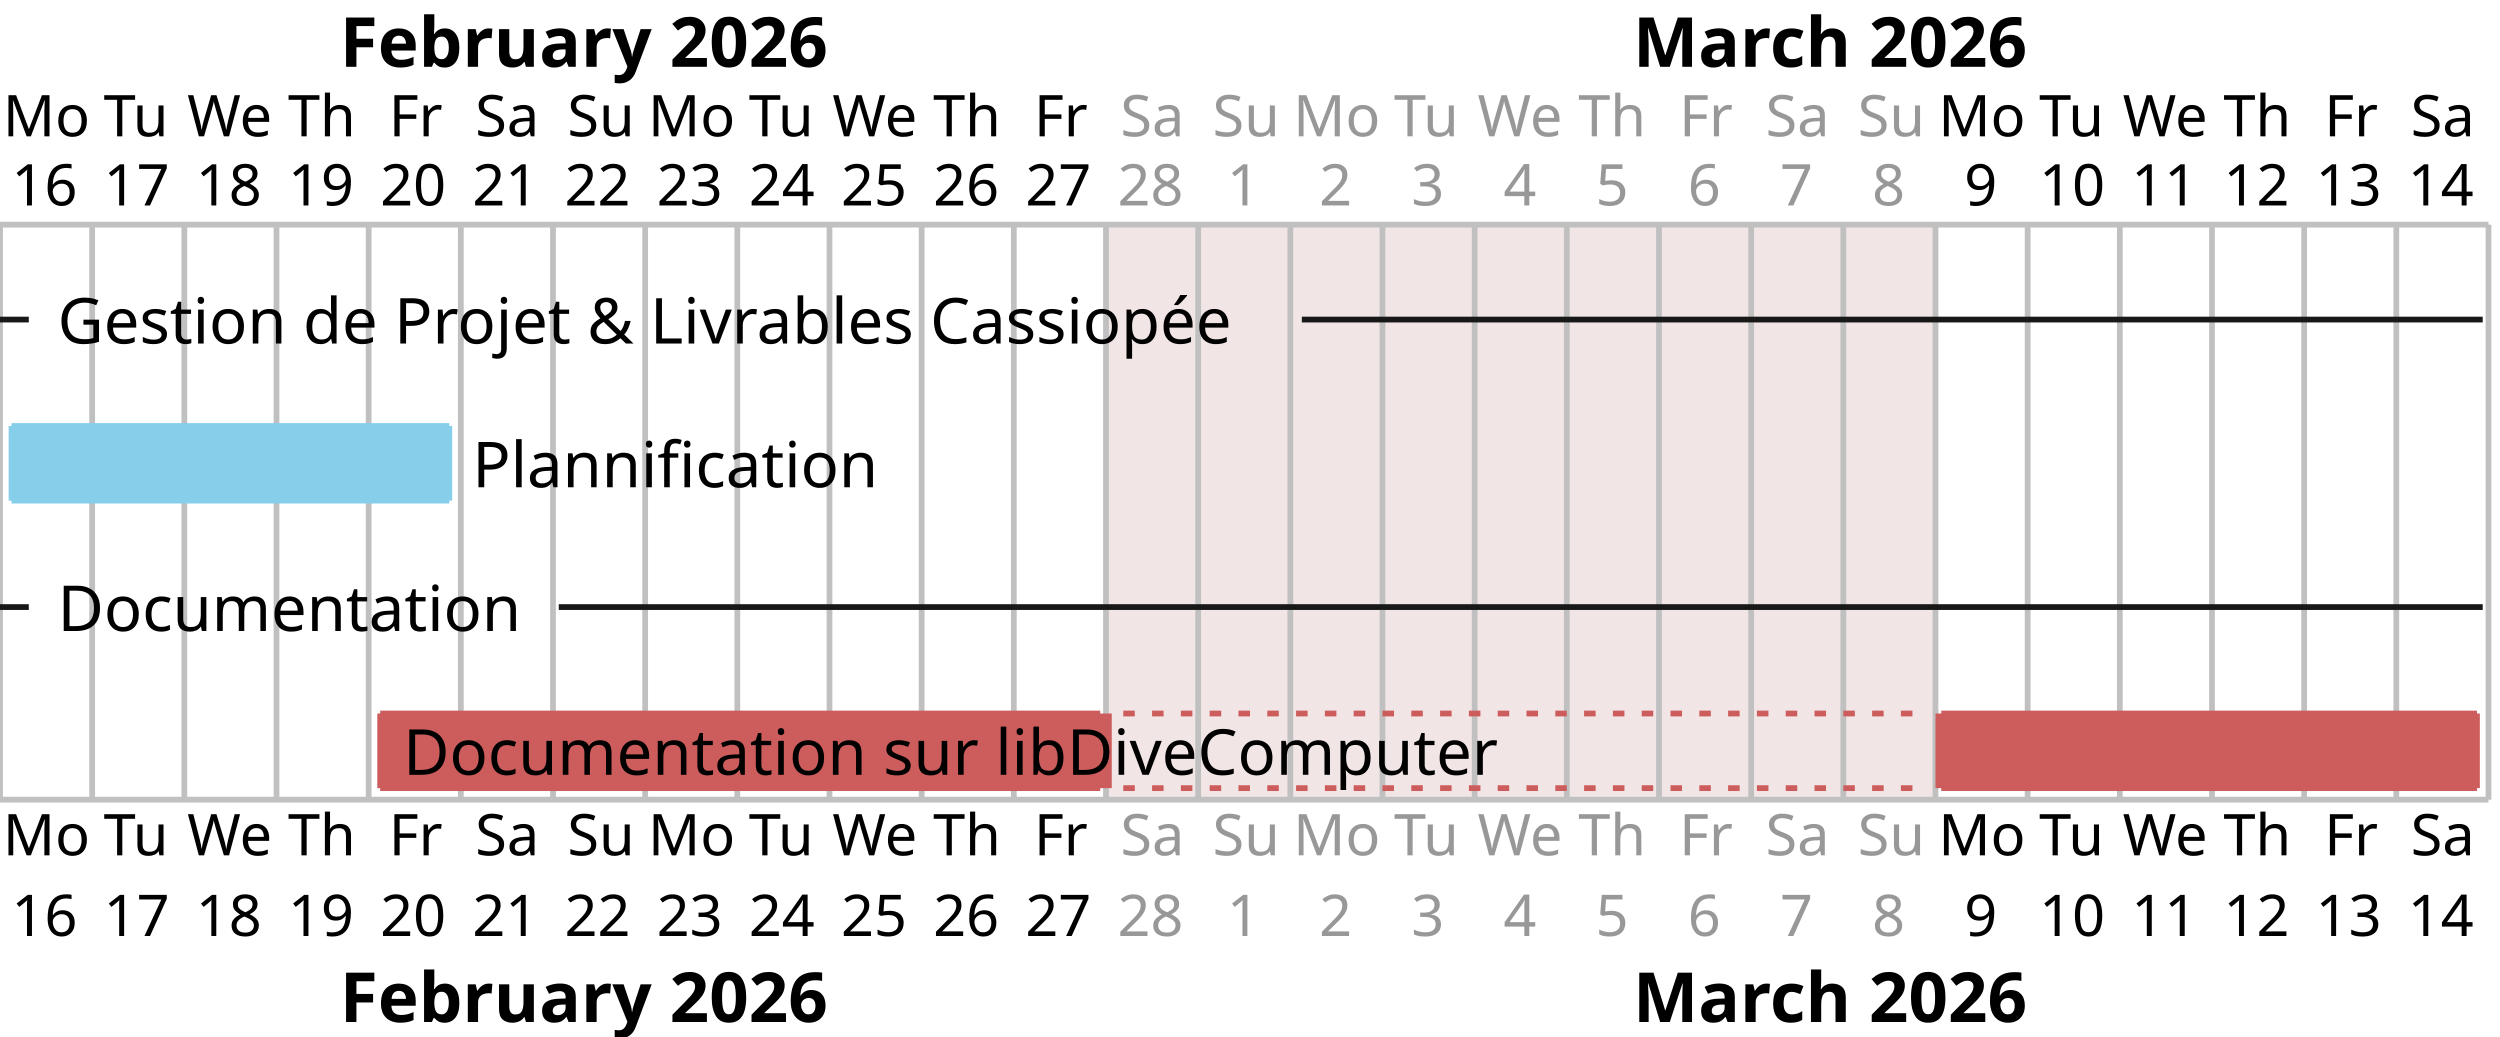
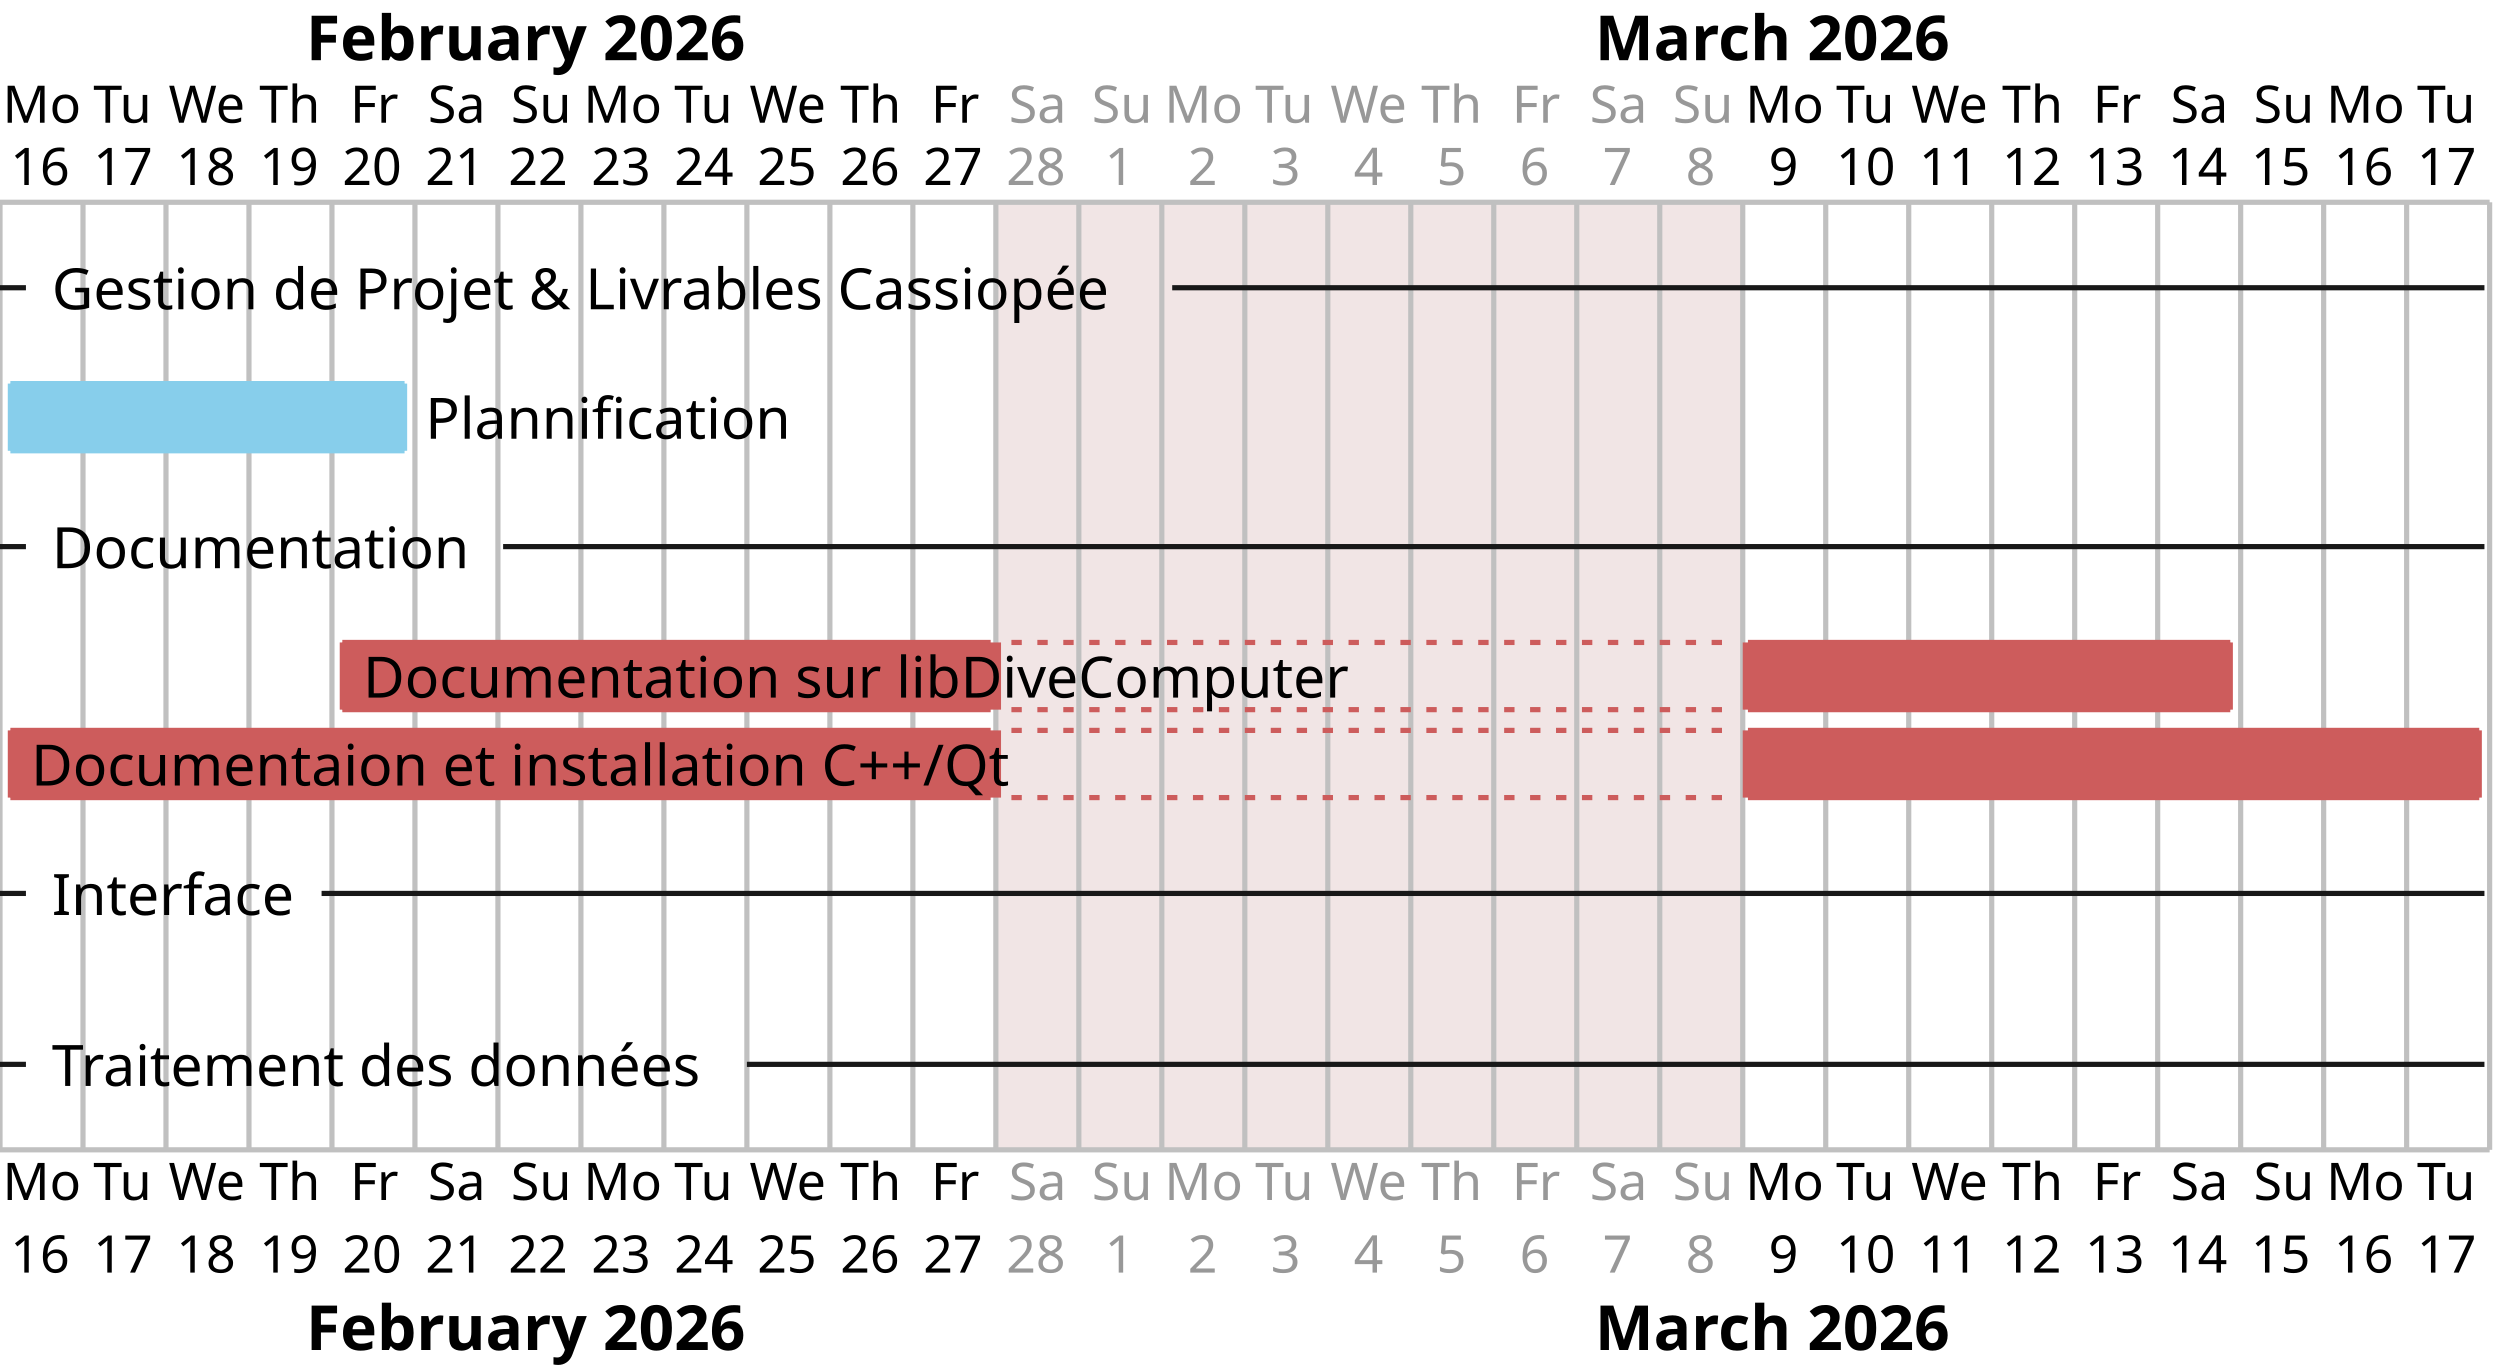
- <svg xmlns="http://www.w3.org/2000/svg" contentStyleType="text/css" height="180px" preserveAspectRatio="none" style="width:434px;height:180px;background:#FFFFFF;" version="1.1" viewBox="0 0 434 180" width="434px" zoomAndPan="magnify">
+ <svg xmlns="http://www.w3.org/2000/svg" contentStyleType="text/css" height="263px" preserveAspectRatio="none" style="width:482px;height:263px;background:#FFFFFF;" version="1.1" viewBox="0 0 482 263" width="482px" zoomAndPan="magnify">
  <defs />
  <g>
-     <rect fill="#F1E5E5" height="99.82" style="stroke:none;stroke-width:1.0;" width="144" x="192" y="39" />
+     <rect fill="#F1E5E5" height="182.685" style="stroke:none;stroke-width:1.0;" width="144" x="192" y="39" />
    <text fill="#000000" font-family="sans-serif" font-size="10" lengthAdjust="spacing" textLength="15" x="0.5" y="23.668">Mo</text>
    <text fill="#000000" font-family="sans-serif" font-size="10" lengthAdjust="spacing" textLength="12" x="18" y="23.668">Tu</text>
    <text fill="#000000" font-family="sans-serif" font-size="10" lengthAdjust="spacing" textLength="15" x="32.5" y="23.668">We</text>
    <text fill="#000000" font-family="sans-serif" font-size="10" lengthAdjust="spacing" textLength="12" x="50" y="23.668">Th</text>
    <text fill="#000000" font-family="sans-serif" font-size="10" lengthAdjust="spacing" textLength="9" x="67.5" y="23.668">Fr</text>
    <text fill="#000000" font-family="sans-serif" font-size="10" lengthAdjust="spacing" textLength="11" x="82.5" y="23.668">Sa</text>
    <text fill="#000000" font-family="sans-serif" font-size="10" lengthAdjust="spacing" textLength="11" x="98.5" y="23.668">Su</text>
    <text fill="#000000" font-family="sans-serif" font-size="10" lengthAdjust="spacing" textLength="15" x="112.5" y="23.668">Mo</text>
    <text fill="#000000" font-family="sans-serif" font-size="10" lengthAdjust="spacing" textLength="12" x="130" y="23.668">Tu</text>
    <text fill="#000000" font-family="sans-serif" font-size="10" lengthAdjust="spacing" textLength="15" x="144.5" y="23.668">We</text>
    <text fill="#000000" font-family="sans-serif" font-size="10" lengthAdjust="spacing" textLength="12" x="162" y="23.668">Th</text>
    <text fill="#000000" font-family="sans-serif" font-size="10" lengthAdjust="spacing" textLength="9" x="179.5" y="23.668">Fr</text>
    <text fill="#989898" font-family="sans-serif" font-size="10" lengthAdjust="spacing" textLength="11" x="194.5" y="23.668">Sa</text>
    <text fill="#989898" font-family="sans-serif" font-size="10" lengthAdjust="spacing" textLength="11" x="210.5" y="23.668">Su</text>
    <text fill="#989898" font-family="sans-serif" font-size="10" lengthAdjust="spacing" textLength="15" x="224.5" y="23.668">Mo</text>
    <text fill="#989898" font-family="sans-serif" font-size="10" lengthAdjust="spacing" textLength="12" x="242" y="23.668">Tu</text>
    <text fill="#989898" font-family="sans-serif" font-size="10" lengthAdjust="spacing" textLength="15" x="256.5" y="23.668">We</text>
    <text fill="#989898" font-family="sans-serif" font-size="10" lengthAdjust="spacing" textLength="12" x="274" y="23.668">Th</text>
    <text fill="#989898" font-family="sans-serif" font-size="10" lengthAdjust="spacing" textLength="9" x="291.5" y="23.668">Fr</text>
    <text fill="#989898" font-family="sans-serif" font-size="10" lengthAdjust="spacing" textLength="11" x="306.5" y="23.668">Sa</text>
    <text fill="#989898" font-family="sans-serif" font-size="10" lengthAdjust="spacing" textLength="11" x="322.5" y="23.668">Su</text>
    <text fill="#000000" font-family="sans-serif" font-size="10" lengthAdjust="spacing" textLength="15" x="336.5" y="23.668">Mo</text>
    <text fill="#000000" font-family="sans-serif" font-size="10" lengthAdjust="spacing" textLength="12" x="354" y="23.668">Tu</text>
    <text fill="#000000" font-family="sans-serif" font-size="10" lengthAdjust="spacing" textLength="15" x="368.5" y="23.668">We</text>
    <text fill="#000000" font-family="sans-serif" font-size="10" lengthAdjust="spacing" textLength="12" x="386" y="23.668">Th</text>
    <text fill="#000000" font-family="sans-serif" font-size="10" lengthAdjust="spacing" textLength="9" x="403.5" y="23.668">Fr</text>
    <text fill="#000000" font-family="sans-serif" font-size="10" lengthAdjust="spacing" textLength="11" x="418.5" y="23.668">Sa</text>
+     <text fill="#000000" font-family="sans-serif" font-size="10" lengthAdjust="spacing" textLength="11" x="434.5" y="23.668">Su</text>
+     <text fill="#000000" font-family="sans-serif" font-size="10" lengthAdjust="spacing" textLength="15" x="448.5" y="23.668">Mo</text>
+     <text fill="#000000" font-family="sans-serif" font-size="10" lengthAdjust="spacing" textLength="12" x="466" y="23.668">Tu</text>
    <text fill="#000000" font-family="sans-serif" font-size="10" lengthAdjust="spacing" textLength="12" x="2" y="35.668">16</text>
    <text fill="#000000" font-family="sans-serif" font-size="10" lengthAdjust="spacing" textLength="12" x="18" y="35.668">17</text>
    <text fill="#000000" font-family="sans-serif" font-size="10" lengthAdjust="spacing" textLength="12" x="34" y="35.668">18</text>
    <text fill="#000000" font-family="sans-serif" font-size="10" lengthAdjust="spacing" textLength="12" x="50" y="35.668">19</text>
    <text fill="#000000" font-family="sans-serif" font-size="10" lengthAdjust="spacing" textLength="12" x="66" y="35.668">20</text>
    <text fill="#000000" font-family="sans-serif" font-size="10" lengthAdjust="spacing" textLength="12" x="82" y="35.668">21</text>
    <text fill="#000000" font-family="sans-serif" font-size="10" lengthAdjust="spacing" textLength="12" x="98" y="35.668">22</text>
    <text fill="#000000" font-family="sans-serif" font-size="10" lengthAdjust="spacing" textLength="12" x="114" y="35.668">23</text>
    <text fill="#000000" font-family="sans-serif" font-size="10" lengthAdjust="spacing" textLength="12" x="130" y="35.668">24</text>
    <text fill="#000000" font-family="sans-serif" font-size="10" lengthAdjust="spacing" textLength="12" x="146" y="35.668">25</text>
    <text fill="#000000" font-family="sans-serif" font-size="10" lengthAdjust="spacing" textLength="12" x="162" y="35.668">26</text>
    <text fill="#000000" font-family="sans-serif" font-size="10" lengthAdjust="spacing" textLength="12" x="178" y="35.668">27</text>
    <text fill="#989898" font-family="sans-serif" font-size="10" lengthAdjust="spacing" textLength="12" x="194" y="35.668">28</text>
    <text fill="#989898" font-family="sans-serif" font-size="10" lengthAdjust="spacing" textLength="6" x="213" y="35.668">1</text>
    <text fill="#989898" font-family="sans-serif" font-size="10" lengthAdjust="spacing" textLength="6" x="229" y="35.668">2</text>
    <text fill="#989898" font-family="sans-serif" font-size="10" lengthAdjust="spacing" textLength="6" x="245" y="35.668">3</text>
    <text fill="#989898" font-family="sans-serif" font-size="10" lengthAdjust="spacing" textLength="6" x="261" y="35.668">4</text>
    <text fill="#989898" font-family="sans-serif" font-size="10" lengthAdjust="spacing" textLength="6" x="277" y="35.668">5</text>
    <text fill="#989898" font-family="sans-serif" font-size="10" lengthAdjust="spacing" textLength="6" x="293" y="35.668">6</text>
    <text fill="#989898" font-family="sans-serif" font-size="10" lengthAdjust="spacing" textLength="6" x="309" y="35.668">7</text>
    <text fill="#989898" font-family="sans-serif" font-size="10" lengthAdjust="spacing" textLength="6" x="325" y="35.668">8</text>
    <text fill="#000000" font-family="sans-serif" font-size="10" lengthAdjust="spacing" textLength="6" x="341" y="35.668">9</text>
    <text fill="#000000" font-family="sans-serif" font-size="10" lengthAdjust="spacing" textLength="12" x="354" y="35.668">10</text>
    <text fill="#000000" font-family="sans-serif" font-size="10" lengthAdjust="spacing" textLength="12" x="370" y="35.668">11</text>
    <text fill="#000000" font-family="sans-serif" font-size="10" lengthAdjust="spacing" textLength="12" x="386" y="35.668">12</text>
    <text fill="#000000" font-family="sans-serif" font-size="10" lengthAdjust="spacing" textLength="12" x="402" y="35.668">13</text>
    <text fill="#000000" font-family="sans-serif" font-size="10" lengthAdjust="spacing" textLength="12" x="418" y="35.668">14</text>
+     <text fill="#000000" font-family="sans-serif" font-size="10" lengthAdjust="spacing" textLength="12" x="434" y="35.668">15</text>
+     <text fill="#000000" font-family="sans-serif" font-size="10" lengthAdjust="spacing" textLength="12" x="450" y="35.668">16</text>
+     <text fill="#000000" font-family="sans-serif" font-size="10" lengthAdjust="spacing" textLength="12" x="466" y="35.668">17</text>
    <text fill="#000000" font-family="sans-serif" font-size="12" font-weight="bold" lengthAdjust="spacing" textLength="90" x="59" y="11.602">February 2026</text>
-     <text fill="#000000" font-family="sans-serif" font-size="12" font-weight="bold" lengthAdjust="spacing" textLength="73" x="283.5" y="11.602">March 2026</text>
-     <line style="stroke:#C0C0C0;stroke-width:1.0;" x1="0" x2="0" y1="39" y2="138.82" />
-     <line style="stroke:#C0C0C0;stroke-width:1.0;" x1="16" x2="16" y1="39" y2="138.82" />
-     <line style="stroke:#C0C0C0;stroke-width:1.0;" x1="32" x2="32" y1="39" y2="138.82" />
-     <line style="stroke:#C0C0C0;stroke-width:1.0;" x1="48" x2="48" y1="39" y2="138.82" />
-     <line style="stroke:#C0C0C0;stroke-width:1.0;" x1="64" x2="64" y1="39" y2="138.82" />
-     <line style="stroke:#C0C0C0;stroke-width:1.0;" x1="80" x2="80" y1="39" y2="138.82" />
-     <line style="stroke:#C0C0C0;stroke-width:1.0;" x1="96" x2="96" y1="39" y2="138.82" />
-     <line style="stroke:#C0C0C0;stroke-width:1.0;" x1="112" x2="112" y1="39" y2="138.82" />
-     <line style="stroke:#C0C0C0;stroke-width:1.0;" x1="128" x2="128" y1="39" y2="138.82" />
-     <line style="stroke:#C0C0C0;stroke-width:1.0;" x1="144" x2="144" y1="39" y2="138.82" />
-     <line style="stroke:#C0C0C0;stroke-width:1.0;" x1="160" x2="160" y1="39" y2="138.82" />
-     <line style="stroke:#C0C0C0;stroke-width:1.0;" x1="176" x2="176" y1="39" y2="138.82" />
-     <line style="stroke:#C0C0C0;stroke-width:1.0;" x1="192" x2="192" y1="39" y2="138.82" />
-     <line style="stroke:#C0C0C0;stroke-width:1.0;" x1="208" x2="208" y1="39" y2="138.82" />
-     <line style="stroke:#C0C0C0;stroke-width:1.0;" x1="224" x2="224" y1="39" y2="138.82" />
-     <line style="stroke:#C0C0C0;stroke-width:1.0;" x1="240" x2="240" y1="39" y2="138.82" />
-     <line style="stroke:#C0C0C0;stroke-width:1.0;" x1="256" x2="256" y1="39" y2="138.82" />
-     <line style="stroke:#C0C0C0;stroke-width:1.0;" x1="272" x2="272" y1="39" y2="138.82" />
-     <line style="stroke:#C0C0C0;stroke-width:1.0;" x1="288" x2="288" y1="39" y2="138.82" />
-     <line style="stroke:#C0C0C0;stroke-width:1.0;" x1="304" x2="304" y1="39" y2="138.82" />
-     <line style="stroke:#C0C0C0;stroke-width:1.0;" x1="320" x2="320" y1="39" y2="138.82" />
-     <line style="stroke:#C0C0C0;stroke-width:1.0;" x1="336" x2="336" y1="39" y2="138.82" />
-     <line style="stroke:#C0C0C0;stroke-width:1.0;" x1="352" x2="352" y1="39" y2="138.82" />
-     <line style="stroke:#C0C0C0;stroke-width:1.0;" x1="368" x2="368" y1="39" y2="138.82" />
-     <line style="stroke:#C0C0C0;stroke-width:1.0;" x1="384" x2="384" y1="39" y2="138.82" />
-     <line style="stroke:#C0C0C0;stroke-width:1.0;" x1="400" x2="400" y1="39" y2="138.82" />
-     <line style="stroke:#C0C0C0;stroke-width:1.0;" x1="416" x2="416" y1="39" y2="138.82" />
-     <line style="stroke:#C0C0C0;stroke-width:1.0;" x1="432" x2="432" y1="39" y2="138.82" />
-     <line style="stroke:#C0C0C0;stroke-width:1.0;" x1="0" x2="432" y1="39" y2="39" />
-     <line style="stroke:#C0C0C0;stroke-width:1.0;" x1="0" x2="432" y1="138.82" y2="138.82" />
+     <text fill="#000000" font-family="sans-serif" font-size="12" font-weight="bold" lengthAdjust="spacing" textLength="73" x="307.5" y="11.602">March 2026</text>
+     <line style="stroke:#C0C0C0;stroke-width:1.0;" x1="0" x2="0" y1="39" y2="221.685" />
+     <line style="stroke:#C0C0C0;stroke-width:1.0;" x1="16" x2="16" y1="39" y2="221.685" />
+     <line style="stroke:#C0C0C0;stroke-width:1.0;" x1="32" x2="32" y1="39" y2="221.685" />
+     <line style="stroke:#C0C0C0;stroke-width:1.0;" x1="48" x2="48" y1="39" y2="221.685" />
+     <line style="stroke:#C0C0C0;stroke-width:1.0;" x1="64" x2="64" y1="39" y2="221.685" />
+     <line style="stroke:#C0C0C0;stroke-width:1.0;" x1="80" x2="80" y1="39" y2="221.685" />
+     <line style="stroke:#C0C0C0;stroke-width:1.0;" x1="96" x2="96" y1="39" y2="221.685" />
+     <line style="stroke:#C0C0C0;stroke-width:1.0;" x1="112" x2="112" y1="39" y2="221.685" />
+     <line style="stroke:#C0C0C0;stroke-width:1.0;" x1="128" x2="128" y1="39" y2="221.685" />
+     <line style="stroke:#C0C0C0;stroke-width:1.0;" x1="144" x2="144" y1="39" y2="221.685" />
+     <line style="stroke:#C0C0C0;stroke-width:1.0;" x1="160" x2="160" y1="39" y2="221.685" />
+     <line style="stroke:#C0C0C0;stroke-width:1.0;" x1="176" x2="176" y1="39" y2="221.685" />
+     <line style="stroke:#C0C0C0;stroke-width:1.0;" x1="192" x2="192" y1="39" y2="221.685" />
+     <line style="stroke:#C0C0C0;stroke-width:1.0;" x1="208" x2="208" y1="39" y2="221.685" />
+     <line style="stroke:#C0C0C0;stroke-width:1.0;" x1="224" x2="224" y1="39" y2="221.685" />
+     <line style="stroke:#C0C0C0;stroke-width:1.0;" x1="240" x2="240" y1="39" y2="221.685" />
+     <line style="stroke:#C0C0C0;stroke-width:1.0;" x1="256" x2="256" y1="39" y2="221.685" />
+     <line style="stroke:#C0C0C0;stroke-width:1.0;" x1="272" x2="272" y1="39" y2="221.685" />
+     <line style="stroke:#C0C0C0;stroke-width:1.0;" x1="288" x2="288" y1="39" y2="221.685" />
+     <line style="stroke:#C0C0C0;stroke-width:1.0;" x1="304" x2="304" y1="39" y2="221.685" />
+     <line style="stroke:#C0C0C0;stroke-width:1.0;" x1="320" x2="320" y1="39" y2="221.685" />
+     <line style="stroke:#C0C0C0;stroke-width:1.0;" x1="336" x2="336" y1="39" y2="221.685" />
+     <line style="stroke:#C0C0C0;stroke-width:1.0;" x1="352" x2="352" y1="39" y2="221.685" />
+     <line style="stroke:#C0C0C0;stroke-width:1.0;" x1="368" x2="368" y1="39" y2="221.685" />
+     <line style="stroke:#C0C0C0;stroke-width:1.0;" x1="384" x2="384" y1="39" y2="221.685" />
+     <line style="stroke:#C0C0C0;stroke-width:1.0;" x1="400" x2="400" y1="39" y2="221.685" />
+     <line style="stroke:#C0C0C0;stroke-width:1.0;" x1="416" x2="416" y1="39" y2="221.685" />
+     <line style="stroke:#C0C0C0;stroke-width:1.0;" x1="432" x2="432" y1="39" y2="221.685" />
+     <line style="stroke:#C0C0C0;stroke-width:1.0;" x1="448" x2="448" y1="39" y2="221.685" />
+     <line style="stroke:#C0C0C0;stroke-width:1.0;" x1="464" x2="464" y1="39" y2="221.685" />
+     <line style="stroke:#C0C0C0;stroke-width:1.0;" x1="480" x2="480" y1="39" y2="221.685" />
+     <line style="stroke:#C0C0C0;stroke-width:1.0;" x1="0" x2="480" y1="39" y2="39" />
+     <line style="stroke:#C0C0C0;stroke-width:1.0;" x1="0" x2="480" y1="221.685" y2="221.685" />
    <line style="stroke:#181818;stroke-width:1.0;" x1="0" x2="5" y1="55.477" y2="55.477" />
-     <line style="stroke:#181818;stroke-width:1.0;" x1="226" x2="431" y1="55.477" y2="55.477" />
+     <line style="stroke:#181818;stroke-width:1.0;" x1="226" x2="479" y1="55.477" y2="55.477" />
    <rect fill="#87CEEB" height="12.955" style="stroke:none;stroke-width:1.0;" width="76" x="2" y="73.955" />
    <line style="stroke:#87CEEB;stroke-width:1.0;" x1="2" x2="78" y1="73.955" y2="73.955" />
    <line style="stroke:#87CEEB;stroke-width:1.0;" x1="2" x2="78" y1="86.91" y2="86.91" />
    <line style="stroke:#87CEEB;stroke-width:1.0;" x1="2" x2="2" y1="73.955" y2="86.91" />
    <line style="stroke:#87CEEB;stroke-width:1.0;" x1="78" x2="78" y1="73.955" y2="86.91" />
    <line style="stroke:#181818;stroke-width:1.0;" x1="0" x2="5" y1="105.388" y2="105.388" />
-     <line style="stroke:#181818;stroke-width:1.0;" x1="97" x2="431" y1="105.388" y2="105.388" />
+     <line style="stroke:#181818;stroke-width:1.0;" x1="97" x2="479" y1="105.388" y2="105.388" />
    <rect fill="#CD5C5C" height="12.955" style="stroke:none;stroke-width:1.0;" width="127" x="66" y="123.865" />
    <line style="stroke:#CD5C5C;stroke-width:1.0;" x1="66" x2="191" y1="123.865" y2="123.865" />
    <line style="stroke:#CD5C5C;stroke-width:1.0;" x1="66" x2="191" y1="136.82" y2="136.82" />
    <line style="stroke:#CD5C5C;stroke-width:1.0;" x1="66" x2="66" y1="123.865" y2="136.82" />
    <rect fill="#CD5C5C" height="12.955" style="stroke:none;stroke-width:1.0;" width="94" x="336" y="123.865" />
    <line style="stroke:#CD5C5C;stroke-width:1.0;" x1="337" x2="430" y1="123.865" y2="123.865" />
    <line style="stroke:#CD5C5C;stroke-width:1.0;" x1="337" x2="430" y1="136.82" y2="136.82" />
    <line style="stroke:#CD5C5C;stroke-width:1.0;" x1="430" x2="430" y1="123.865" y2="136.82" />
    <line style="stroke:#CD5C5C;stroke-width:1.0;stroke-dasharray:2.0,3.0;" x1="195" x2="333" y1="123.865" y2="123.865" />
    <line style="stroke:#CD5C5C;stroke-width:1.0;stroke-dasharray:2.0,3.0;" x1="195" x2="333" y1="136.82" y2="136.82" />
+     <rect fill="#CD5C5C" height="12.955" style="stroke:none;stroke-width:1.0;" width="191" x="2" y="140.82" />
+     <line style="stroke:#CD5C5C;stroke-width:1.0;" x1="2" x2="191" y1="140.82" y2="140.82" />
+     <line style="stroke:#CD5C5C;stroke-width:1.0;" x1="2" x2="191" y1="153.775" y2="153.775" />
+     <line style="stroke:#CD5C5C;stroke-width:1.0;" x1="2" x2="2" y1="140.82" y2="153.775" />
+     <rect fill="#CD5C5C" height="12.955" style="stroke:none;stroke-width:1.0;" width="142" x="336" y="140.82" />
+     <line style="stroke:#CD5C5C;stroke-width:1.0;" x1="337" x2="478" y1="140.82" y2="140.82" />
+     <line style="stroke:#CD5C5C;stroke-width:1.0;" x1="337" x2="478" y1="153.775" y2="153.775" />
+     <line style="stroke:#CD5C5C;stroke-width:1.0;" x1="478" x2="478" y1="140.82" y2="153.775" />
+     <line style="stroke:#CD5C5C;stroke-width:1.0;stroke-dasharray:2.0,3.0;" x1="195" x2="333" y1="140.82" y2="140.82" />
+     <line style="stroke:#CD5C5C;stroke-width:1.0;stroke-dasharray:2.0,3.0;" x1="195" x2="333" y1="153.775" y2="153.775" />
+     <line style="stroke:#181818;stroke-width:1.0;" x1="0" x2="5" y1="172.253" y2="172.253" />
+     <line style="stroke:#181818;stroke-width:1.0;" x1="62" x2="479" y1="172.253" y2="172.253" />
+     <line style="stroke:#181818;stroke-width:1.0;" x1="0" x2="5" y1="205.208" y2="205.208" />
+     <line style="stroke:#181818;stroke-width:1.0;" x1="144" x2="479" y1="205.208" y2="205.208" />
    <text fill="#000000" font-family="sans-serif" font-size="11" lengthAdjust="spacing" textLength="211" x="10" y="59.635">Gestion de Projet &amp; Livrables Cassiopée</text>
    <text fill="#000000" font-family="sans-serif" font-size="11" lengthAdjust="spacing" textLength="72" x="82" y="84.59">Plannification</text>
    <text fill="#000000" font-family="sans-serif" font-size="11" lengthAdjust="spacing" textLength="82" x="10" y="109.545">Documentation</text>
    <text fill="#000000" font-family="sans-serif" font-size="11" lengthAdjust="spacing" textLength="196" x="70" y="134.5">Documentation sur libDiveComputer</text>
-     <text fill="#000000" font-family="sans-serif" font-size="10" lengthAdjust="spacing" textLength="15" x="0.5" y="148.488">Mo</text>
-     <text fill="#000000" font-family="sans-serif" font-size="10" lengthAdjust="spacing" textLength="12" x="18" y="148.488">Tu</text>
-     <text fill="#000000" font-family="sans-serif" font-size="10" lengthAdjust="spacing" textLength="15" x="32.5" y="148.488">We</text>
-     <text fill="#000000" font-family="sans-serif" font-size="10" lengthAdjust="spacing" textLength="12" x="50" y="148.488">Th</text>
-     <text fill="#000000" font-family="sans-serif" font-size="10" lengthAdjust="spacing" textLength="9" x="67.5" y="148.488">Fr</text>
-     <text fill="#000000" font-family="sans-serif" font-size="10" lengthAdjust="spacing" textLength="11" x="82.5" y="148.488">Sa</text>
-     <text fill="#000000" font-family="sans-serif" font-size="10" lengthAdjust="spacing" textLength="11" x="98.5" y="148.488">Su</text>
-     <text fill="#000000" font-family="sans-serif" font-size="10" lengthAdjust="spacing" textLength="15" x="112.5" y="148.488">Mo</text>
-     <text fill="#000000" font-family="sans-serif" font-size="10" lengthAdjust="spacing" textLength="12" x="130" y="148.488">Tu</text>
-     <text fill="#000000" font-family="sans-serif" font-size="10" lengthAdjust="spacing" textLength="15" x="144.5" y="148.488">We</text>
-     <text fill="#000000" font-family="sans-serif" font-size="10" lengthAdjust="spacing" textLength="12" x="162" y="148.488">Th</text>
-     <text fill="#000000" font-family="sans-serif" font-size="10" lengthAdjust="spacing" textLength="9" x="179.5" y="148.488">Fr</text>
-     <text fill="#989898" font-family="sans-serif" font-size="10" lengthAdjust="spacing" textLength="11" x="194.5" y="148.488">Sa</text>
-     <text fill="#989898" font-family="sans-serif" font-size="10" lengthAdjust="spacing" textLength="11" x="210.5" y="148.488">Su</text>
-     <text fill="#989898" font-family="sans-serif" font-size="10" lengthAdjust="spacing" textLength="15" x="224.5" y="148.488">Mo</text>
-     <text fill="#989898" font-family="sans-serif" font-size="10" lengthAdjust="spacing" textLength="12" x="242" y="148.488">Tu</text>
-     <text fill="#989898" font-family="sans-serif" font-size="10" lengthAdjust="spacing" textLength="15" x="256.5" y="148.488">We</text>
-     <text fill="#989898" font-family="sans-serif" font-size="10" lengthAdjust="spacing" textLength="12" x="274" y="148.488">Th</text>
-     <text fill="#989898" font-family="sans-serif" font-size="10" lengthAdjust="spacing" textLength="9" x="291.5" y="148.488">Fr</text>
-     <text fill="#989898" font-family="sans-serif" font-size="10" lengthAdjust="spacing" textLength="11" x="306.5" y="148.488">Sa</text>
-     <text fill="#989898" font-family="sans-serif" font-size="10" lengthAdjust="spacing" textLength="11" x="322.5" y="148.488">Su</text>
-     <text fill="#000000" font-family="sans-serif" font-size="10" lengthAdjust="spacing" textLength="15" x="336.5" y="148.488">Mo</text>
-     <text fill="#000000" font-family="sans-serif" font-size="10" lengthAdjust="spacing" textLength="12" x="354" y="148.488">Tu</text>
-     <text fill="#000000" font-family="sans-serif" font-size="10" lengthAdjust="spacing" textLength="15" x="368.5" y="148.488">We</text>
-     <text fill="#000000" font-family="sans-serif" font-size="10" lengthAdjust="spacing" textLength="12" x="386" y="148.488">Th</text>
-     <text fill="#000000" font-family="sans-serif" font-size="10" lengthAdjust="spacing" textLength="9" x="403.5" y="148.488">Fr</text>
-     <text fill="#000000" font-family="sans-serif" font-size="10" lengthAdjust="spacing" textLength="11" x="418.5" y="148.488">Sa</text>
-     <text fill="#000000" font-family="sans-serif" font-size="10" lengthAdjust="spacing" textLength="12" x="2" y="162.488">16</text>
-     <text fill="#000000" font-family="sans-serif" font-size="10" lengthAdjust="spacing" textLength="12" x="18" y="162.488">17</text>
-     <text fill="#000000" font-family="sans-serif" font-size="10" lengthAdjust="spacing" textLength="12" x="34" y="162.488">18</text>
-     <text fill="#000000" font-family="sans-serif" font-size="10" lengthAdjust="spacing" textLength="12" x="50" y="162.488">19</text>
-     <text fill="#000000" font-family="sans-serif" font-size="10" lengthAdjust="spacing" textLength="12" x="66" y="162.488">20</text>
-     <text fill="#000000" font-family="sans-serif" font-size="10" lengthAdjust="spacing" textLength="12" x="82" y="162.488">21</text>
-     <text fill="#000000" font-family="sans-serif" font-size="10" lengthAdjust="spacing" textLength="12" x="98" y="162.488">22</text>
-     <text fill="#000000" font-family="sans-serif" font-size="10" lengthAdjust="spacing" textLength="12" x="114" y="162.488">23</text>
-     <text fill="#000000" font-family="sans-serif" font-size="10" lengthAdjust="spacing" textLength="12" x="130" y="162.488">24</text>
-     <text fill="#000000" font-family="sans-serif" font-size="10" lengthAdjust="spacing" textLength="12" x="146" y="162.488">25</text>
-     <text fill="#000000" font-family="sans-serif" font-size="10" lengthAdjust="spacing" textLength="12" x="162" y="162.488">26</text>
-     <text fill="#000000" font-family="sans-serif" font-size="10" lengthAdjust="spacing" textLength="12" x="178" y="162.488">27</text>
-     <text fill="#989898" font-family="sans-serif" font-size="10" lengthAdjust="spacing" textLength="12" x="194" y="162.488">28</text>
-     <text fill="#989898" font-family="sans-serif" font-size="10" lengthAdjust="spacing" textLength="6" x="213" y="162.488">1</text>
-     <text fill="#989898" font-family="sans-serif" font-size="10" lengthAdjust="spacing" textLength="6" x="229" y="162.488">2</text>
-     <text fill="#989898" font-family="sans-serif" font-size="10" lengthAdjust="spacing" textLength="6" x="245" y="162.488">3</text>
-     <text fill="#989898" font-family="sans-serif" font-size="10" lengthAdjust="spacing" textLength="6" x="261" y="162.488">4</text>
-     <text fill="#989898" font-family="sans-serif" font-size="10" lengthAdjust="spacing" textLength="6" x="277" y="162.488">5</text>
-     <text fill="#989898" font-family="sans-serif" font-size="10" lengthAdjust="spacing" textLength="6" x="293" y="162.488">6</text>
-     <text fill="#989898" font-family="sans-serif" font-size="10" lengthAdjust="spacing" textLength="6" x="309" y="162.488">7</text>
-     <text fill="#989898" font-family="sans-serif" font-size="10" lengthAdjust="spacing" textLength="6" x="325" y="162.488">8</text>
-     <text fill="#000000" font-family="sans-serif" font-size="10" lengthAdjust="spacing" textLength="6" x="341" y="162.488">9</text>
-     <text fill="#000000" font-family="sans-serif" font-size="10" lengthAdjust="spacing" textLength="12" x="354" y="162.488">10</text>
-     <text fill="#000000" font-family="sans-serif" font-size="10" lengthAdjust="spacing" textLength="12" x="370" y="162.488">11</text>
-     <text fill="#000000" font-family="sans-serif" font-size="10" lengthAdjust="spacing" textLength="12" x="386" y="162.488">12</text>
-     <text fill="#000000" font-family="sans-serif" font-size="10" lengthAdjust="spacing" textLength="12" x="402" y="162.488">13</text>
-     <text fill="#000000" font-family="sans-serif" font-size="10" lengthAdjust="spacing" textLength="12" x="418" y="162.488">14</text>
-     <text fill="#000000" font-family="sans-serif" font-size="12" font-weight="bold" lengthAdjust="spacing" textLength="90" x="59" y="177.422">February 2026</text>
-     <text fill="#000000" font-family="sans-serif" font-size="12" font-weight="bold" lengthAdjust="spacing" textLength="73" x="283.5" y="177.422">March 2026</text>
+     <text fill="#000000" font-family="sans-serif" font-size="11" lengthAdjust="spacing" textLength="201" x="6" y="151.455">Documentaion et installation C++/Qt</text>
+     <text fill="#000000" font-family="sans-serif" font-size="11" lengthAdjust="spacing" textLength="47" x="10" y="176.41">Interface</text>
+     <text fill="#000000" font-family="sans-serif" font-size="11" lengthAdjust="spacing" textLength="129" x="10" y="209.365">Traitement des données</text>
+     <text fill="#000000" font-family="sans-serif" font-size="10" lengthAdjust="spacing" textLength="15" x="0.5" y="231.353">Mo</text>
+     <text fill="#000000" font-family="sans-serif" font-size="10" lengthAdjust="spacing" textLength="12" x="18" y="231.353">Tu</text>
+     <text fill="#000000" font-family="sans-serif" font-size="10" lengthAdjust="spacing" textLength="15" x="32.5" y="231.353">We</text>
+     <text fill="#000000" font-family="sans-serif" font-size="10" lengthAdjust="spacing" textLength="12" x="50" y="231.353">Th</text>
+     <text fill="#000000" font-family="sans-serif" font-size="10" lengthAdjust="spacing" textLength="9" x="67.5" y="231.353">Fr</text>
+     <text fill="#000000" font-family="sans-serif" font-size="10" lengthAdjust="spacing" textLength="11" x="82.5" y="231.353">Sa</text>
+     <text fill="#000000" font-family="sans-serif" font-size="10" lengthAdjust="spacing" textLength="11" x="98.5" y="231.353">Su</text>
+     <text fill="#000000" font-family="sans-serif" font-size="10" lengthAdjust="spacing" textLength="15" x="112.5" y="231.353">Mo</text>
+     <text fill="#000000" font-family="sans-serif" font-size="10" lengthAdjust="spacing" textLength="12" x="130" y="231.353">Tu</text>
+     <text fill="#000000" font-family="sans-serif" font-size="10" lengthAdjust="spacing" textLength="15" x="144.5" y="231.353">We</text>
+     <text fill="#000000" font-family="sans-serif" font-size="10" lengthAdjust="spacing" textLength="12" x="162" y="231.353">Th</text>
+     <text fill="#000000" font-family="sans-serif" font-size="10" lengthAdjust="spacing" textLength="9" x="179.5" y="231.353">Fr</text>
+     <text fill="#989898" font-family="sans-serif" font-size="10" lengthAdjust="spacing" textLength="11" x="194.5" y="231.353">Sa</text>
+     <text fill="#989898" font-family="sans-serif" font-size="10" lengthAdjust="spacing" textLength="11" x="210.5" y="231.353">Su</text>
+     <text fill="#989898" font-family="sans-serif" font-size="10" lengthAdjust="spacing" textLength="15" x="224.5" y="231.353">Mo</text>
+     <text fill="#989898" font-family="sans-serif" font-size="10" lengthAdjust="spacing" textLength="12" x="242" y="231.353">Tu</text>
+     <text fill="#989898" font-family="sans-serif" font-size="10" lengthAdjust="spacing" textLength="15" x="256.5" y="231.353">We</text>
+     <text fill="#989898" font-family="sans-serif" font-size="10" lengthAdjust="spacing" textLength="12" x="274" y="231.353">Th</text>
+     <text fill="#989898" font-family="sans-serif" font-size="10" lengthAdjust="spacing" textLength="9" x="291.5" y="231.353">Fr</text>
+     <text fill="#989898" font-family="sans-serif" font-size="10" lengthAdjust="spacing" textLength="11" x="306.5" y="231.353">Sa</text>
+     <text fill="#989898" font-family="sans-serif" font-size="10" lengthAdjust="spacing" textLength="11" x="322.5" y="231.353">Su</text>
+     <text fill="#000000" font-family="sans-serif" font-size="10" lengthAdjust="spacing" textLength="15" x="336.5" y="231.353">Mo</text>
+     <text fill="#000000" font-family="sans-serif" font-size="10" lengthAdjust="spacing" textLength="12" x="354" y="231.353">Tu</text>
+     <text fill="#000000" font-family="sans-serif" font-size="10" lengthAdjust="spacing" textLength="15" x="368.5" y="231.353">We</text>
+     <text fill="#000000" font-family="sans-serif" font-size="10" lengthAdjust="spacing" textLength="12" x="386" y="231.353">Th</text>
+     <text fill="#000000" font-family="sans-serif" font-size="10" lengthAdjust="spacing" textLength="9" x="403.5" y="231.353">Fr</text>
+     <text fill="#000000" font-family="sans-serif" font-size="10" lengthAdjust="spacing" textLength="11" x="418.5" y="231.353">Sa</text>
+     <text fill="#000000" font-family="sans-serif" font-size="10" lengthAdjust="spacing" textLength="11" x="434.5" y="231.353">Su</text>
+     <text fill="#000000" font-family="sans-serif" font-size="10" lengthAdjust="spacing" textLength="15" x="448.5" y="231.353">Mo</text>
+     <text fill="#000000" font-family="sans-serif" font-size="10" lengthAdjust="spacing" textLength="12" x="466" y="231.353">Tu</text>
+     <text fill="#000000" font-family="sans-serif" font-size="10" lengthAdjust="spacing" textLength="12" x="2" y="245.353">16</text>
+     <text fill="#000000" font-family="sans-serif" font-size="10" lengthAdjust="spacing" textLength="12" x="18" y="245.353">17</text>
+     <text fill="#000000" font-family="sans-serif" font-size="10" lengthAdjust="spacing" textLength="12" x="34" y="245.353">18</text>
+     <text fill="#000000" font-family="sans-serif" font-size="10" lengthAdjust="spacing" textLength="12" x="50" y="245.353">19</text>
+     <text fill="#000000" font-family="sans-serif" font-size="10" lengthAdjust="spacing" textLength="12" x="66" y="245.353">20</text>
+     <text fill="#000000" font-family="sans-serif" font-size="10" lengthAdjust="spacing" textLength="12" x="82" y="245.353">21</text>
+     <text fill="#000000" font-family="sans-serif" font-size="10" lengthAdjust="spacing" textLength="12" x="98" y="245.353">22</text>
+     <text fill="#000000" font-family="sans-serif" font-size="10" lengthAdjust="spacing" textLength="12" x="114" y="245.353">23</text>
+     <text fill="#000000" font-family="sans-serif" font-size="10" lengthAdjust="spacing" textLength="12" x="130" y="245.353">24</text>
+     <text fill="#000000" font-family="sans-serif" font-size="10" lengthAdjust="spacing" textLength="12" x="146" y="245.353">25</text>
+     <text fill="#000000" font-family="sans-serif" font-size="10" lengthAdjust="spacing" textLength="12" x="162" y="245.353">26</text>
+     <text fill="#000000" font-family="sans-serif" font-size="10" lengthAdjust="spacing" textLength="12" x="178" y="245.353">27</text>
+     <text fill="#989898" font-family="sans-serif" font-size="10" lengthAdjust="spacing" textLength="12" x="194" y="245.353">28</text>
+     <text fill="#989898" font-family="sans-serif" font-size="10" lengthAdjust="spacing" textLength="6" x="213" y="245.353">1</text>
+     <text fill="#989898" font-family="sans-serif" font-size="10" lengthAdjust="spacing" textLength="6" x="229" y="245.353">2</text>
+     <text fill="#989898" font-family="sans-serif" font-size="10" lengthAdjust="spacing" textLength="6" x="245" y="245.353">3</text>
+     <text fill="#989898" font-family="sans-serif" font-size="10" lengthAdjust="spacing" textLength="6" x="261" y="245.353">4</text>
+     <text fill="#989898" font-family="sans-serif" font-size="10" lengthAdjust="spacing" textLength="6" x="277" y="245.353">5</text>
+     <text fill="#989898" font-family="sans-serif" font-size="10" lengthAdjust="spacing" textLength="6" x="293" y="245.353">6</text>
+     <text fill="#989898" font-family="sans-serif" font-size="10" lengthAdjust="spacing" textLength="6" x="309" y="245.353">7</text>
+     <text fill="#989898" font-family="sans-serif" font-size="10" lengthAdjust="spacing" textLength="6" x="325" y="245.353">8</text>
+     <text fill="#000000" font-family="sans-serif" font-size="10" lengthAdjust="spacing" textLength="6" x="341" y="245.353">9</text>
+     <text fill="#000000" font-family="sans-serif" font-size="10" lengthAdjust="spacing" textLength="12" x="354" y="245.353">10</text>
+     <text fill="#000000" font-family="sans-serif" font-size="10" lengthAdjust="spacing" textLength="12" x="370" y="245.353">11</text>
+     <text fill="#000000" font-family="sans-serif" font-size="10" lengthAdjust="spacing" textLength="12" x="386" y="245.353">12</text>
+     <text fill="#000000" font-family="sans-serif" font-size="10" lengthAdjust="spacing" textLength="12" x="402" y="245.353">13</text>
+     <text fill="#000000" font-family="sans-serif" font-size="10" lengthAdjust="spacing" textLength="12" x="418" y="245.353">14</text>
+     <text fill="#000000" font-family="sans-serif" font-size="10" lengthAdjust="spacing" textLength="12" x="434" y="245.353">15</text>
+     <text fill="#000000" font-family="sans-serif" font-size="10" lengthAdjust="spacing" textLength="12" x="450" y="245.353">16</text>
+     <text fill="#000000" font-family="sans-serif" font-size="10" lengthAdjust="spacing" textLength="12" x="466" y="245.353">17</text>
+     <text fill="#000000" font-family="sans-serif" font-size="12" font-weight="bold" lengthAdjust="spacing" textLength="90" x="59" y="260.287">February 2026</text>
+     <text fill="#000000" font-family="sans-serif" font-size="12" font-weight="bold" lengthAdjust="spacing" textLength="73" x="307.5" y="260.287">March 2026</text>
  </g>
</svg>
